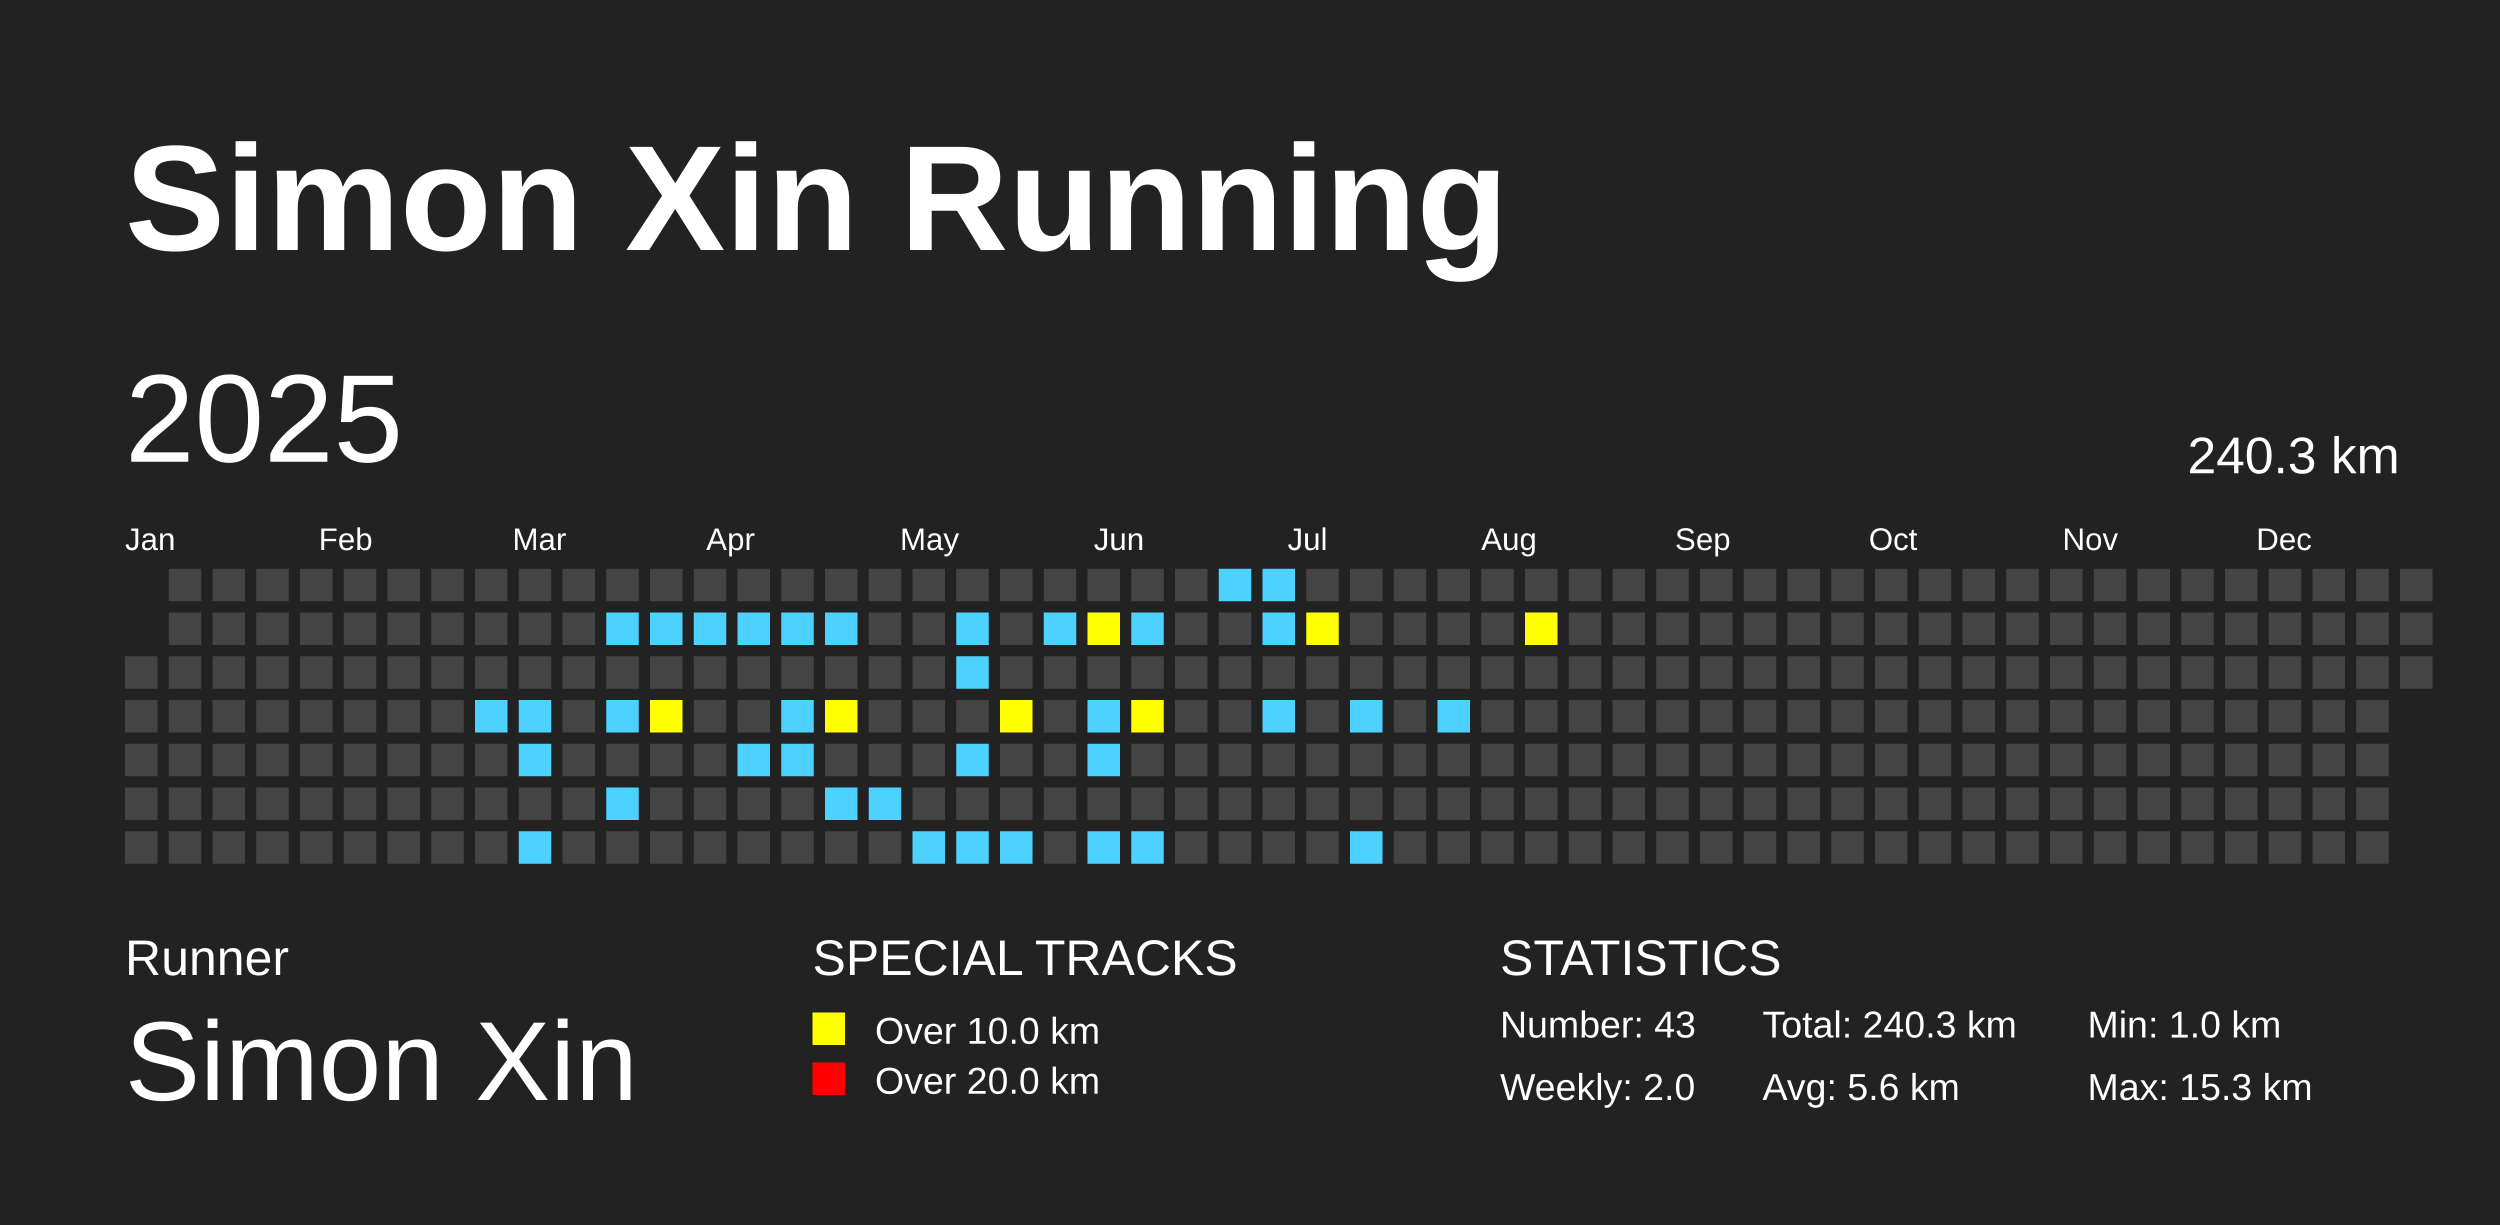
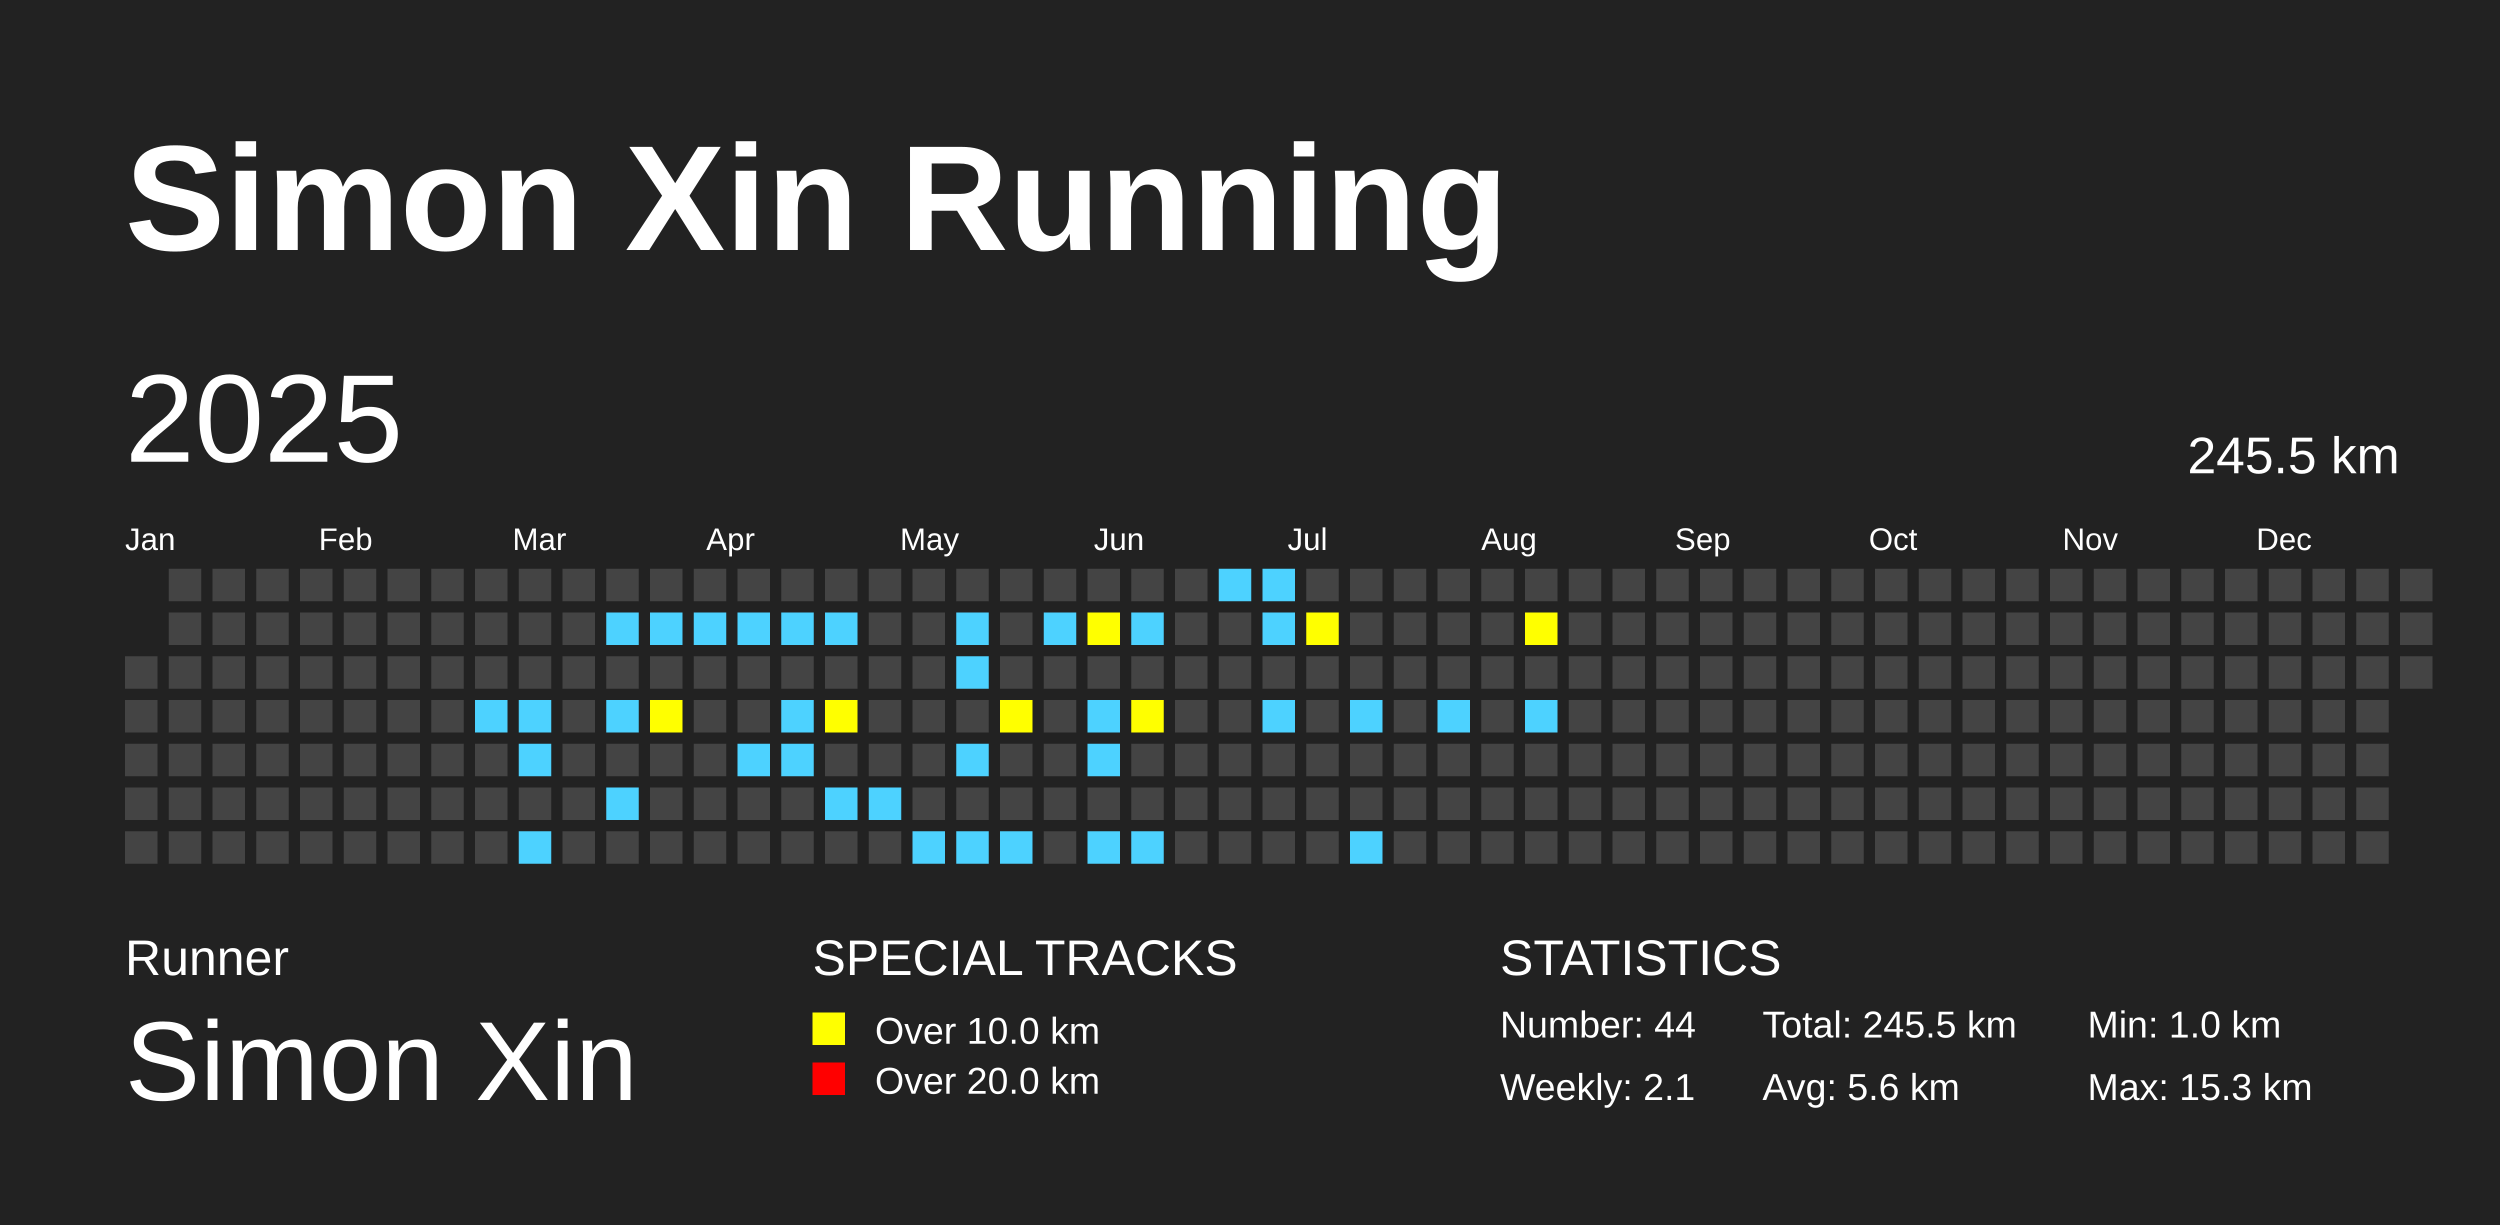
<svg xmlns="http://www.w3.org/2000/svg" baseProfile="full" height="98mm" version="1.1" viewBox="0,0,200,98" width="200mm">
  <defs />
  <rect fill="#222222" height="98" width="200" x="0" y="0" />
  <text fill="#FFFFFF" style="font-size:12px; font-family:Arial; font-weight:bold;" x="10" y="20">Simon Xin Running</text>
  <text fill="#FFFFFF" style="font-size:4px; font-family:Arial" x="10" y="78">Runner</text>
  <text fill="#FFFFFF" style="font-size:9px; font-family:Arial" x="10" y="88">Simon Xin</text>
  <text fill="#FFFFFF" style="font-size:4px; font-family:Arial" x="65" y="78">SPECIAL TRACKS</text>
  <rect fill="yellow" height="2.6" width="2.6" x="65" y="81" />
  <text fill="#FFFFFF" style="font-size:3px; font-family:Arial" x="70" y="83.5">Over 10.0 km</text>
  <rect fill="red" height="2.6" width="2.6" x="65" y="85" />
  <text fill="#FFFFFF" style="font-size:3px; font-family:Arial" x="70" y="87.5">Over 20.0 km</text>
  <text fill="#FFFFFF" style="font-size:4px; font-family:Arial" x="120" y="78">STATISTICS</text>
-   <text fill="#FFFFFF" style="font-size:3px; font-family:Arial" x="120" y="83">Number: 43</text>
-   <text fill="#FFFFFF" style="font-size:3px; font-family:Arial" x="120" y="88">Weekly: 2.0</text>
-   <text fill="#FFFFFF" style="font-size:3px; font-family:Arial" x="141" y="83">Total: 240.3 km</text>
+   <text fill="#FFFFFF" style="font-size:3px; font-family:Arial" x="120" y="83">Number: 44</text>
+   <text fill="#FFFFFF" style="font-size:3px; font-family:Arial" x="120" y="88">Weekly: 2.1</text>
+   <text fill="#FFFFFF" style="font-size:3px; font-family:Arial" x="141" y="83">Total: 245.5 km</text>
  <text fill="#FFFFFF" style="font-size:3px; font-family:Arial" x="141" y="88">Avg: 5.6 km</text>
  <text fill="#FFFFFF" style="font-size:3px; font-family:Arial" x="167" y="83">Min: 1.0 km</text>
  <text fill="#FFFFFF" style="font-size:3px; font-family:Arial" x="167" y="88">Max: 15.3 km</text>
  <text dominant-baseline="hanging" fill="#FFFFFF" style="font-size:10.0px; font-family:Arial;" x="10" y="30">2025</text>
-   <text dominant-baseline="hanging" fill="#FFFFFF" style="font-size:4.125px; font-family:Arial;" x="175" y="35">240.3 km</text>
+   <text dominant-baseline="hanging" fill="#FFFFFF" style="font-size:4.125px; font-family:Arial;" x="175" y="35">245.5 km</text>
  <text fill="#FFFFFF" style="font-size:2.5px; font-family:Arial" x="10.0" y="44">Jan</text>
  <text fill="#FFFFFF" style="font-size:2.5px; font-family:Arial" x="25.5" y="44">Feb</text>
  <text fill="#FFFFFF" style="font-size:2.5px; font-family:Arial" x="41.0" y="44">Mar</text>
  <text fill="#FFFFFF" style="font-size:2.5px; font-family:Arial" x="56.5" y="44">Apr</text>
  <text fill="#FFFFFF" style="font-size:2.5px; font-family:Arial" x="72.0" y="44">May</text>
  <text fill="#FFFFFF" style="font-size:2.5px; font-family:Arial" x="87.5" y="44">Jun</text>
  <text fill="#FFFFFF" style="font-size:2.5px; font-family:Arial" x="103.0" y="44">Jul</text>
  <text fill="#FFFFFF" style="font-size:2.5px; font-family:Arial" x="118.5" y="44">Aug</text>
  <text fill="#FFFFFF" style="font-size:2.5px; font-family:Arial" x="134.0" y="44">Sep</text>
  <text fill="#FFFFFF" style="font-size:2.5px; font-family:Arial" x="149.5" y="44">Oct</text>
  <text fill="#FFFFFF" style="font-size:2.5px; font-family:Arial" x="165.0" y="44">Nov</text>
  <text fill="#FFFFFF" style="font-size:2.5px; font-family:Arial" x="180.5" y="44">Dec</text>
  <rect fill="#444444" height="2.6" width="2.6" x="10.0" y="52.5" />
  <rect fill="#444444" height="2.6" width="2.6" x="10.0" y="56.0" />
  <rect fill="#444444" height="2.6" width="2.6" x="10.0" y="59.5" />
  <rect fill="#444444" height="2.6" width="2.6" x="10.0" y="63.0" />
  <rect fill="#444444" height="2.6" width="2.6" x="10.0" y="66.5" />
  <rect fill="#444444" height="2.6" width="2.6" x="13.5" y="45.5" />
  <rect fill="#444444" height="2.6" width="2.6" x="13.5" y="49.0" />
  <rect fill="#444444" height="2.6" width="2.6" x="13.5" y="52.5" />
  <rect fill="#444444" height="2.6" width="2.6" x="13.5" y="56.0" />
  <rect fill="#444444" height="2.6" width="2.6" x="13.5" y="59.5" />
  <rect fill="#444444" height="2.6" width="2.6" x="13.5" y="63.0" />
  <rect fill="#444444" height="2.6" width="2.6" x="13.5" y="66.5" />
  <rect fill="#444444" height="2.6" width="2.6" x="17.0" y="45.5" />
  <rect fill="#444444" height="2.6" width="2.6" x="17.0" y="49.0" />
  <rect fill="#444444" height="2.6" width="2.6" x="17.0" y="52.5" />
  <rect fill="#444444" height="2.6" width="2.6" x="17.0" y="56.0" />
  <rect fill="#444444" height="2.6" width="2.6" x="17.0" y="59.5" />
  <rect fill="#444444" height="2.6" width="2.6" x="17.0" y="63.0" />
  <rect fill="#444444" height="2.6" width="2.6" x="17.0" y="66.5" />
  <rect fill="#444444" height="2.6" width="2.6" x="20.5" y="45.5" />
  <rect fill="#444444" height="2.6" width="2.6" x="20.5" y="49.0" />
  <rect fill="#444444" height="2.6" width="2.6" x="20.5" y="52.5" />
  <rect fill="#444444" height="2.6" width="2.6" x="20.5" y="56.0" />
  <rect fill="#444444" height="2.6" width="2.6" x="20.5" y="59.5" />
  <rect fill="#444444" height="2.6" width="2.6" x="20.5" y="63.0" />
  <rect fill="#444444" height="2.6" width="2.6" x="20.5" y="66.5" />
  <rect fill="#444444" height="2.6" width="2.6" x="24.0" y="45.5" />
  <rect fill="#444444" height="2.6" width="2.6" x="24.0" y="49.0" />
  <rect fill="#444444" height="2.6" width="2.6" x="24.0" y="52.5" />
  <rect fill="#444444" height="2.6" width="2.6" x="24.0" y="56.0" />
  <rect fill="#444444" height="2.6" width="2.6" x="24.0" y="59.5" />
  <rect fill="#444444" height="2.6" width="2.6" x="24.0" y="63.0" />
  <rect fill="#444444" height="2.6" width="2.6" x="24.0" y="66.5" />
  <rect fill="#444444" height="2.6" width="2.6" x="27.5" y="45.5" />
  <rect fill="#444444" height="2.6" width="2.6" x="27.5" y="49.0" />
  <rect fill="#444444" height="2.6" width="2.6" x="27.5" y="52.5" />
  <rect fill="#444444" height="2.6" width="2.6" x="27.5" y="56.0" />
  <rect fill="#444444" height="2.6" width="2.6" x="27.5" y="59.5" />
  <rect fill="#444444" height="2.6" width="2.6" x="27.5" y="63.0" />
  <rect fill="#444444" height="2.6" width="2.6" x="27.5" y="66.5" />
  <rect fill="#444444" height="2.6" width="2.6" x="31.0" y="45.5" />
  <rect fill="#444444" height="2.6" width="2.6" x="31.0" y="49.0" />
  <rect fill="#444444" height="2.6" width="2.6" x="31.0" y="52.5" />
  <rect fill="#444444" height="2.6" width="2.6" x="31.0" y="56.0" />
  <rect fill="#444444" height="2.6" width="2.6" x="31.0" y="59.5" />
  <rect fill="#444444" height="2.6" width="2.6" x="31.0" y="63.0" />
  <rect fill="#444444" height="2.6" width="2.6" x="31.0" y="66.5" />
  <rect fill="#444444" height="2.6" width="2.6" x="34.5" y="45.5" />
  <rect fill="#444444" height="2.6" width="2.6" x="34.5" y="49.0" />
  <rect fill="#444444" height="2.6" width="2.6" x="34.5" y="52.5" />
  <rect fill="#444444" height="2.6" width="2.6" x="34.5" y="56.0" />
  <rect fill="#444444" height="2.6" width="2.6" x="34.5" y="59.5" />
  <rect fill="#444444" height="2.6" width="2.6" x="34.5" y="63.0" />
  <rect fill="#444444" height="2.6" width="2.6" x="34.5" y="66.5" />
  <rect fill="#444444" height="2.6" width="2.6" x="38.0" y="45.5" />
  <rect fill="#444444" height="2.6" width="2.6" x="38.0" y="49.0" />
  <rect fill="#444444" height="2.6" width="2.6" x="38.0" y="52.5" />
  <rect fill="#4DD2FF" height="2.6" width="2.6" x="38.0" y="56.0" />
  <rect fill="#444444" height="2.6" width="2.6" x="38.0" y="59.5" />
  <rect fill="#444444" height="2.6" width="2.6" x="38.0" y="63.0" />
  <rect fill="#444444" height="2.6" width="2.6" x="38.0" y="66.5" />
  <rect fill="#444444" height="2.6" width="2.6" x="41.5" y="45.5" />
  <rect fill="#444444" height="2.6" width="2.6" x="41.5" y="49.0" />
  <rect fill="#444444" height="2.6" width="2.6" x="41.5" y="52.5" />
  <rect fill="#4DD2FF" height="2.6" width="2.6" x="41.5" y="56.0" />
  <rect fill="#4DD2FF" height="2.6" width="2.6" x="41.5" y="59.5" />
  <rect fill="#444444" height="2.6" width="2.6" x="41.5" y="63.0" />
  <rect fill="#4DD2FF" height="2.6" width="2.6" x="41.5" y="66.5" />
  <rect fill="#444444" height="2.6" width="2.6" x="45.0" y="45.5" />
  <rect fill="#444444" height="2.6" width="2.6" x="45.0" y="49.0" />
  <rect fill="#444444" height="2.6" width="2.6" x="45.0" y="52.5" />
  <rect fill="#444444" height="2.6" width="2.6" x="45.0" y="56.0" />
  <rect fill="#444444" height="2.6" width="2.6" x="45.0" y="59.5" />
  <rect fill="#444444" height="2.6" width="2.6" x="45.0" y="63.0" />
  <rect fill="#444444" height="2.6" width="2.6" x="45.0" y="66.5" />
  <rect fill="#444444" height="2.6" width="2.6" x="48.5" y="45.5" />
  <rect fill="#4DD2FF" height="2.6" width="2.6" x="48.5" y="49.0" />
  <rect fill="#444444" height="2.6" width="2.6" x="48.5" y="52.5" />
  <rect fill="#4DD2FF" height="2.6" width="2.6" x="48.5" y="56.0" />
  <rect fill="#444444" height="2.6" width="2.6" x="48.5" y="59.5" />
  <rect fill="#4DD2FF" height="2.6" width="2.6" x="48.5" y="63.0" />
  <rect fill="#444444" height="2.6" width="2.6" x="48.5" y="66.5" />
  <rect fill="#444444" height="2.6" width="2.6" x="52.0" y="45.5" />
  <rect fill="#4DD2FF" height="2.6" width="2.6" x="52.0" y="49.0" />
  <rect fill="#444444" height="2.6" width="2.6" x="52.0" y="52.5" />
  <rect fill="yellow" height="2.6" width="2.6" x="52.0" y="56.0" />
  <rect fill="#444444" height="2.6" width="2.6" x="52.0" y="59.5" />
  <rect fill="#444444" height="2.6" width="2.6" x="52.0" y="63.0" />
  <rect fill="#444444" height="2.6" width="2.6" x="52.0" y="66.5" />
  <rect fill="#444444" height="2.6" width="2.6" x="55.5" y="45.5" />
  <rect fill="#4DD2FF" height="2.6" width="2.6" x="55.5" y="49.0" />
  <rect fill="#444444" height="2.6" width="2.6" x="55.5" y="52.5" />
  <rect fill="#444444" height="2.6" width="2.6" x="55.5" y="56.0" />
  <rect fill="#444444" height="2.6" width="2.6" x="55.5" y="59.5" />
  <rect fill="#444444" height="2.6" width="2.6" x="55.5" y="63.0" />
  <rect fill="#444444" height="2.6" width="2.6" x="55.5" y="66.5" />
  <rect fill="#444444" height="2.6" width="2.6" x="59.0" y="45.5" />
  <rect fill="#4DD2FF" height="2.6" width="2.6" x="59.0" y="49.0" />
  <rect fill="#444444" height="2.6" width="2.6" x="59.0" y="52.5" />
  <rect fill="#444444" height="2.6" width="2.6" x="59.0" y="56.0" />
  <rect fill="#4DD2FF" height="2.6" width="2.6" x="59.0" y="59.5" />
  <rect fill="#444444" height="2.6" width="2.6" x="59.0" y="63.0" />
  <rect fill="#444444" height="2.6" width="2.6" x="59.0" y="66.5" />
  <rect fill="#444444" height="2.6" width="2.6" x="62.5" y="45.5" />
  <rect fill="#4DD2FF" height="2.6" width="2.6" x="62.5" y="49.0" />
  <rect fill="#444444" height="2.6" width="2.6" x="62.5" y="52.5" />
  <rect fill="#4DD2FF" height="2.6" width="2.6" x="62.5" y="56.0" />
  <rect fill="#4DD2FF" height="2.6" width="2.6" x="62.5" y="59.5" />
  <rect fill="#444444" height="2.6" width="2.6" x="62.5" y="63.0" />
  <rect fill="#444444" height="2.6" width="2.6" x="62.5" y="66.5" />
  <rect fill="#444444" height="2.6" width="2.6" x="66.0" y="45.5" />
  <rect fill="#4DD2FF" height="2.6" width="2.6" x="66.0" y="49.0" />
  <rect fill="#444444" height="2.6" width="2.6" x="66.0" y="52.5" />
  <rect fill="yellow" height="2.6" width="2.6" x="66.0" y="56.0" />
  <rect fill="#444444" height="2.6" width="2.6" x="66.0" y="59.5" />
  <rect fill="#4DD2FF" height="2.6" width="2.6" x="66.0" y="63.0" />
  <rect fill="#444444" height="2.6" width="2.6" x="66.0" y="66.5" />
  <rect fill="#444444" height="2.6" width="2.6" x="69.5" y="45.5" />
  <rect fill="#444444" height="2.6" width="2.6" x="69.5" y="49.0" />
  <rect fill="#444444" height="2.6" width="2.6" x="69.5" y="52.5" />
  <rect fill="#444444" height="2.6" width="2.6" x="69.5" y="56.0" />
  <rect fill="#444444" height="2.6" width="2.6" x="69.5" y="59.5" />
  <rect fill="#4DD2FF" height="2.6" width="2.6" x="69.5" y="63.0" />
  <rect fill="#444444" height="2.6" width="2.6" x="69.5" y="66.5" />
  <rect fill="#444444" height="2.6" width="2.6" x="73.0" y="45.5" />
  <rect fill="#444444" height="2.6" width="2.6" x="73.0" y="49.0" />
  <rect fill="#444444" height="2.6" width="2.6" x="73.0" y="52.5" />
  <rect fill="#444444" height="2.6" width="2.6" x="73.0" y="56.0" />
  <rect fill="#444444" height="2.6" width="2.6" x="73.0" y="59.5" />
  <rect fill="#444444" height="2.6" width="2.6" x="73.0" y="63.0" />
  <rect fill="#4DD2FF" height="2.6" width="2.6" x="73.0" y="66.5" />
  <rect fill="#444444" height="2.6" width="2.6" x="76.5" y="45.5" />
  <rect fill="#4DD2FF" height="2.6" width="2.6" x="76.5" y="49.0" />
  <rect fill="#4DD2FF" height="2.6" width="2.6" x="76.5" y="52.5" />
  <rect fill="#444444" height="2.6" width="2.6" x="76.5" y="56.0" />
  <rect fill="#4DD2FF" height="2.6" width="2.6" x="76.5" y="59.5" />
  <rect fill="#444444" height="2.6" width="2.6" x="76.5" y="63.0" />
  <rect fill="#4DD2FF" height="2.6" width="2.6" x="76.5" y="66.5" />
  <rect fill="#444444" height="2.6" width="2.6" x="80.0" y="45.5" />
  <rect fill="#444444" height="2.6" width="2.6" x="80.0" y="49.0" />
  <rect fill="#444444" height="2.6" width="2.6" x="80.0" y="52.5" />
  <rect fill="yellow" height="2.6" width="2.6" x="80.0" y="56.0" />
  <rect fill="#444444" height="2.6" width="2.6" x="80.0" y="59.5" />
  <rect fill="#444444" height="2.6" width="2.6" x="80.0" y="63.0" />
  <rect fill="#4DD2FF" height="2.6" width="2.6" x="80.0" y="66.5" />
  <rect fill="#444444" height="2.6" width="2.6" x="83.5" y="45.5" />
  <rect fill="#4DD2FF" height="2.6" width="2.6" x="83.5" y="49.0" />
  <rect fill="#444444" height="2.6" width="2.6" x="83.5" y="52.5" />
  <rect fill="#444444" height="2.6" width="2.6" x="83.5" y="56.0" />
  <rect fill="#444444" height="2.6" width="2.6" x="83.5" y="59.5" />
  <rect fill="#444444" height="2.6" width="2.6" x="83.5" y="63.0" />
  <rect fill="#444444" height="2.6" width="2.6" x="83.5" y="66.5" />
  <rect fill="#444444" height="2.6" width="2.6" x="87.0" y="45.5" />
  <rect fill="yellow" height="2.6" width="2.6" x="87.0" y="49.0" />
  <rect fill="#444444" height="2.6" width="2.6" x="87.0" y="52.5" />
  <rect fill="#4DD2FF" height="2.6" width="2.6" x="87.0" y="56.0" />
  <rect fill="#4DD2FF" height="2.6" width="2.6" x="87.0" y="59.5" />
  <rect fill="#444444" height="2.6" width="2.6" x="87.0" y="63.0" />
  <rect fill="#4DD2FF" height="2.6" width="2.6" x="87.0" y="66.5" />
  <rect fill="#444444" height="2.6" width="2.6" x="90.5" y="45.5" />
  <rect fill="#4DD2FF" height="2.6" width="2.6" x="90.5" y="49.0" />
  <rect fill="#444444" height="2.6" width="2.6" x="90.5" y="52.5" />
  <rect fill="yellow" height="2.6" width="2.6" x="90.5" y="56.0" />
  <rect fill="#444444" height="2.6" width="2.6" x="90.5" y="59.5" />
  <rect fill="#444444" height="2.6" width="2.6" x="90.5" y="63.0" />
  <rect fill="#4DD2FF" height="2.6" width="2.6" x="90.5" y="66.5" />
  <rect fill="#444444" height="2.6" width="2.6" x="94.0" y="45.5" />
  <rect fill="#444444" height="2.6" width="2.6" x="94.0" y="49.0" />
  <rect fill="#444444" height="2.6" width="2.6" x="94.0" y="52.5" />
  <rect fill="#444444" height="2.6" width="2.6" x="94.0" y="56.0" />
  <rect fill="#444444" height="2.6" width="2.6" x="94.0" y="59.5" />
  <rect fill="#444444" height="2.6" width="2.6" x="94.0" y="63.0" />
  <rect fill="#444444" height="2.6" width="2.6" x="94.0" y="66.5" />
  <rect fill="#4DD2FF" height="2.6" width="2.6" x="97.5" y="45.5" />
  <rect fill="#444444" height="2.6" width="2.6" x="97.5" y="49.0" />
  <rect fill="#444444" height="2.6" width="2.6" x="97.5" y="52.5" />
  <rect fill="#444444" height="2.6" width="2.6" x="97.5" y="56.0" />
  <rect fill="#444444" height="2.6" width="2.6" x="97.5" y="59.5" />
  <rect fill="#444444" height="2.6" width="2.6" x="97.5" y="63.0" />
  <rect fill="#444444" height="2.6" width="2.6" x="97.5" y="66.5" />
  <rect fill="#4DD2FF" height="2.6" width="2.6" x="101.0" y="45.5" />
  <rect fill="#4DD2FF" height="2.6" width="2.6" x="101.0" y="49.0" />
  <rect fill="#444444" height="2.6" width="2.6" x="101.0" y="52.5" />
  <rect fill="#4DD2FF" height="2.6" width="2.6" x="101.0" y="56.0" />
  <rect fill="#444444" height="2.6" width="2.6" x="101.0" y="59.5" />
  <rect fill="#444444" height="2.6" width="2.6" x="101.0" y="63.0" />
  <rect fill="#444444" height="2.6" width="2.6" x="101.0" y="66.5" />
  <rect fill="#444444" height="2.6" width="2.6" x="104.5" y="45.5" />
  <rect fill="yellow" height="2.6" width="2.6" x="104.5" y="49.0" />
  <rect fill="#444444" height="2.6" width="2.6" x="104.5" y="52.5" />
  <rect fill="#444444" height="2.6" width="2.6" x="104.5" y="56.0" />
  <rect fill="#444444" height="2.6" width="2.6" x="104.5" y="59.5" />
  <rect fill="#444444" height="2.6" width="2.6" x="104.5" y="63.0" />
  <rect fill="#444444" height="2.6" width="2.6" x="104.5" y="66.5" />
  <rect fill="#444444" height="2.6" width="2.6" x="108.0" y="45.5" />
  <rect fill="#444444" height="2.6" width="2.6" x="108.0" y="49.0" />
  <rect fill="#444444" height="2.6" width="2.6" x="108.0" y="52.5" />
  <rect fill="#4DD2FF" height="2.6" width="2.6" x="108.0" y="56.0" />
  <rect fill="#444444" height="2.6" width="2.6" x="108.0" y="59.5" />
  <rect fill="#444444" height="2.6" width="2.6" x="108.0" y="63.0" />
  <rect fill="#4DD2FF" height="2.6" width="2.6" x="108.0" y="66.5" />
  <rect fill="#444444" height="2.6" width="2.6" x="111.5" y="45.5" />
  <rect fill="#444444" height="2.6" width="2.6" x="111.5" y="49.0" />
  <rect fill="#444444" height="2.6" width="2.6" x="111.5" y="52.5" />
  <rect fill="#444444" height="2.6" width="2.6" x="111.5" y="56.0" />
  <rect fill="#444444" height="2.6" width="2.6" x="111.5" y="59.5" />
  <rect fill="#444444" height="2.6" width="2.6" x="111.5" y="63.0" />
  <rect fill="#444444" height="2.6" width="2.6" x="111.5" y="66.5" />
  <rect fill="#444444" height="2.6" width="2.6" x="115.0" y="45.5" />
  <rect fill="#444444" height="2.6" width="2.6" x="115.0" y="49.0" />
  <rect fill="#444444" height="2.6" width="2.6" x="115.0" y="52.5" />
  <rect fill="#4DD2FF" height="2.6" width="2.6" x="115.0" y="56.0" />
  <rect fill="#444444" height="2.6" width="2.6" x="115.0" y="59.5" />
  <rect fill="#444444" height="2.6" width="2.6" x="115.0" y="63.0" />
  <rect fill="#444444" height="2.6" width="2.6" x="115.0" y="66.5" />
  <rect fill="#444444" height="2.6" width="2.6" x="118.5" y="45.5" />
  <rect fill="#444444" height="2.6" width="2.6" x="118.5" y="49.0" />
  <rect fill="#444444" height="2.6" width="2.6" x="118.5" y="52.5" />
  <rect fill="#444444" height="2.6" width="2.6" x="118.5" y="56.0" />
  <rect fill="#444444" height="2.6" width="2.6" x="118.5" y="59.5" />
  <rect fill="#444444" height="2.6" width="2.6" x="118.5" y="63.0" />
  <rect fill="#444444" height="2.6" width="2.6" x="118.5" y="66.5" />
  <rect fill="#444444" height="2.6" width="2.6" x="122.0" y="45.5" />
  <rect fill="yellow" height="2.6" width="2.6" x="122.0" y="49.0" />
  <rect fill="#444444" height="2.6" width="2.6" x="122.0" y="52.5" />
-   <rect fill="#444444" height="2.6" width="2.6" x="122.0" y="56.0" />
+   <rect fill="#4DD2FF" height="2.6" width="2.6" x="122.0" y="56.0" />
  <rect fill="#444444" height="2.6" width="2.6" x="122.0" y="59.5" />
  <rect fill="#444444" height="2.6" width="2.6" x="122.0" y="63.0" />
  <rect fill="#444444" height="2.6" width="2.6" x="122.0" y="66.5" />
  <rect fill="#444444" height="2.6" width="2.6" x="125.5" y="45.5" />
  <rect fill="#444444" height="2.6" width="2.6" x="125.5" y="49.0" />
  <rect fill="#444444" height="2.6" width="2.6" x="125.5" y="52.5" />
  <rect fill="#444444" height="2.6" width="2.6" x="125.5" y="56.0" />
  <rect fill="#444444" height="2.6" width="2.6" x="125.5" y="59.5" />
  <rect fill="#444444" height="2.6" width="2.6" x="125.5" y="63.0" />
  <rect fill="#444444" height="2.6" width="2.6" x="125.5" y="66.5" />
  <rect fill="#444444" height="2.6" width="2.6" x="129.0" y="45.5" />
  <rect fill="#444444" height="2.6" width="2.6" x="129.0" y="49.0" />
  <rect fill="#444444" height="2.6" width="2.6" x="129.0" y="52.5" />
  <rect fill="#444444" height="2.6" width="2.6" x="129.0" y="56.0" />
  <rect fill="#444444" height="2.6" width="2.6" x="129.0" y="59.5" />
  <rect fill="#444444" height="2.6" width="2.6" x="129.0" y="63.0" />
  <rect fill="#444444" height="2.6" width="2.6" x="129.0" y="66.5" />
  <rect fill="#444444" height="2.6" width="2.6" x="132.5" y="45.5" />
  <rect fill="#444444" height="2.6" width="2.6" x="132.5" y="49.0" />
  <rect fill="#444444" height="2.6" width="2.6" x="132.5" y="52.5" />
  <rect fill="#444444" height="2.6" width="2.6" x="132.5" y="56.0" />
  <rect fill="#444444" height="2.6" width="2.6" x="132.5" y="59.5" />
  <rect fill="#444444" height="2.6" width="2.6" x="132.5" y="63.0" />
  <rect fill="#444444" height="2.6" width="2.6" x="132.5" y="66.5" />
  <rect fill="#444444" height="2.6" width="2.6" x="136.0" y="45.5" />
  <rect fill="#444444" height="2.6" width="2.6" x="136.0" y="49.0" />
  <rect fill="#444444" height="2.6" width="2.6" x="136.0" y="52.5" />
  <rect fill="#444444" height="2.6" width="2.6" x="136.0" y="56.0" />
  <rect fill="#444444" height="2.6" width="2.6" x="136.0" y="59.5" />
  <rect fill="#444444" height="2.6" width="2.6" x="136.0" y="63.0" />
  <rect fill="#444444" height="2.6" width="2.6" x="136.0" y="66.5" />
  <rect fill="#444444" height="2.6" width="2.6" x="139.5" y="45.5" />
  <rect fill="#444444" height="2.6" width="2.6" x="139.5" y="49.0" />
  <rect fill="#444444" height="2.6" width="2.6" x="139.5" y="52.5" />
  <rect fill="#444444" height="2.6" width="2.6" x="139.5" y="56.0" />
  <rect fill="#444444" height="2.6" width="2.6" x="139.5" y="59.5" />
  <rect fill="#444444" height="2.6" width="2.6" x="139.5" y="63.0" />
  <rect fill="#444444" height="2.6" width="2.6" x="139.5" y="66.5" />
  <rect fill="#444444" height="2.6" width="2.6" x="143.0" y="45.5" />
  <rect fill="#444444" height="2.6" width="2.6" x="143.0" y="49.0" />
  <rect fill="#444444" height="2.6" width="2.6" x="143.0" y="52.5" />
  <rect fill="#444444" height="2.6" width="2.6" x="143.0" y="56.0" />
  <rect fill="#444444" height="2.6" width="2.6" x="143.0" y="59.5" />
  <rect fill="#444444" height="2.6" width="2.6" x="143.0" y="63.0" />
  <rect fill="#444444" height="2.6" width="2.6" x="143.0" y="66.5" />
  <rect fill="#444444" height="2.6" width="2.6" x="146.5" y="45.5" />
  <rect fill="#444444" height="2.6" width="2.6" x="146.5" y="49.0" />
  <rect fill="#444444" height="2.6" width="2.6" x="146.5" y="52.5" />
  <rect fill="#444444" height="2.6" width="2.6" x="146.5" y="56.0" />
  <rect fill="#444444" height="2.6" width="2.6" x="146.5" y="59.5" />
  <rect fill="#444444" height="2.6" width="2.6" x="146.5" y="63.0" />
  <rect fill="#444444" height="2.6" width="2.6" x="146.5" y="66.5" />
  <rect fill="#444444" height="2.6" width="2.6" x="150.0" y="45.5" />
  <rect fill="#444444" height="2.6" width="2.6" x="150.0" y="49.0" />
  <rect fill="#444444" height="2.6" width="2.6" x="150.0" y="52.5" />
  <rect fill="#444444" height="2.6" width="2.6" x="150.0" y="56.0" />
  <rect fill="#444444" height="2.6" width="2.6" x="150.0" y="59.5" />
  <rect fill="#444444" height="2.6" width="2.6" x="150.0" y="63.0" />
  <rect fill="#444444" height="2.6" width="2.6" x="150.0" y="66.5" />
  <rect fill="#444444" height="2.6" width="2.6" x="153.5" y="45.5" />
  <rect fill="#444444" height="2.6" width="2.6" x="153.5" y="49.0" />
  <rect fill="#444444" height="2.6" width="2.6" x="153.5" y="52.5" />
  <rect fill="#444444" height="2.6" width="2.6" x="153.5" y="56.0" />
  <rect fill="#444444" height="2.6" width="2.6" x="153.5" y="59.5" />
  <rect fill="#444444" height="2.6" width="2.6" x="153.5" y="63.0" />
  <rect fill="#444444" height="2.6" width="2.6" x="153.5" y="66.5" />
  <rect fill="#444444" height="2.6" width="2.6" x="157.0" y="45.5" />
  <rect fill="#444444" height="2.6" width="2.6" x="157.0" y="49.0" />
  <rect fill="#444444" height="2.6" width="2.6" x="157.0" y="52.5" />
  <rect fill="#444444" height="2.6" width="2.6" x="157.0" y="56.0" />
  <rect fill="#444444" height="2.6" width="2.6" x="157.0" y="59.5" />
  <rect fill="#444444" height="2.6" width="2.6" x="157.0" y="63.0" />
  <rect fill="#444444" height="2.6" width="2.6" x="157.0" y="66.5" />
  <rect fill="#444444" height="2.6" width="2.6" x="160.5" y="45.5" />
  <rect fill="#444444" height="2.6" width="2.6" x="160.5" y="49.0" />
  <rect fill="#444444" height="2.6" width="2.6" x="160.5" y="52.5" />
  <rect fill="#444444" height="2.6" width="2.6" x="160.5" y="56.0" />
  <rect fill="#444444" height="2.6" width="2.6" x="160.5" y="59.5" />
  <rect fill="#444444" height="2.6" width="2.6" x="160.5" y="63.0" />
  <rect fill="#444444" height="2.6" width="2.6" x="160.5" y="66.5" />
  <rect fill="#444444" height="2.6" width="2.6" x="164.0" y="45.5" />
  <rect fill="#444444" height="2.6" width="2.6" x="164.0" y="49.0" />
  <rect fill="#444444" height="2.6" width="2.6" x="164.0" y="52.5" />
  <rect fill="#444444" height="2.6" width="2.6" x="164.0" y="56.0" />
  <rect fill="#444444" height="2.6" width="2.6" x="164.0" y="59.5" />
  <rect fill="#444444" height="2.6" width="2.6" x="164.0" y="63.0" />
  <rect fill="#444444" height="2.6" width="2.6" x="164.0" y="66.5" />
  <rect fill="#444444" height="2.6" width="2.6" x="167.5" y="45.5" />
  <rect fill="#444444" height="2.6" width="2.6" x="167.5" y="49.0" />
  <rect fill="#444444" height="2.6" width="2.6" x="167.5" y="52.5" />
  <rect fill="#444444" height="2.6" width="2.6" x="167.5" y="56.0" />
  <rect fill="#444444" height="2.6" width="2.6" x="167.5" y="59.5" />
  <rect fill="#444444" height="2.6" width="2.6" x="167.5" y="63.0" />
  <rect fill="#444444" height="2.6" width="2.6" x="167.5" y="66.5" />
  <rect fill="#444444" height="2.6" width="2.6" x="171.0" y="45.5" />
  <rect fill="#444444" height="2.6" width="2.6" x="171.0" y="49.0" />
  <rect fill="#444444" height="2.6" width="2.6" x="171.0" y="52.5" />
  <rect fill="#444444" height="2.6" width="2.6" x="171.0" y="56.0" />
  <rect fill="#444444" height="2.6" width="2.6" x="171.0" y="59.5" />
  <rect fill="#444444" height="2.6" width="2.6" x="171.0" y="63.0" />
  <rect fill="#444444" height="2.6" width="2.6" x="171.0" y="66.5" />
  <rect fill="#444444" height="2.6" width="2.6" x="174.5" y="45.5" />
  <rect fill="#444444" height="2.6" width="2.6" x="174.5" y="49.0" />
  <rect fill="#444444" height="2.6" width="2.6" x="174.5" y="52.5" />
  <rect fill="#444444" height="2.6" width="2.6" x="174.5" y="56.0" />
  <rect fill="#444444" height="2.6" width="2.6" x="174.5" y="59.5" />
  <rect fill="#444444" height="2.6" width="2.6" x="174.5" y="63.0" />
  <rect fill="#444444" height="2.6" width="2.6" x="174.5" y="66.5" />
  <rect fill="#444444" height="2.6" width="2.6" x="178.0" y="45.5" />
  <rect fill="#444444" height="2.6" width="2.6" x="178.0" y="49.0" />
  <rect fill="#444444" height="2.6" width="2.6" x="178.0" y="52.5" />
  <rect fill="#444444" height="2.6" width="2.6" x="178.0" y="56.0" />
  <rect fill="#444444" height="2.6" width="2.6" x="178.0" y="59.5" />
  <rect fill="#444444" height="2.6" width="2.6" x="178.0" y="63.0" />
  <rect fill="#444444" height="2.6" width="2.6" x="178.0" y="66.5" />
  <rect fill="#444444" height="2.6" width="2.6" x="181.5" y="45.5" />
  <rect fill="#444444" height="2.6" width="2.6" x="181.5" y="49.0" />
  <rect fill="#444444" height="2.6" width="2.6" x="181.5" y="52.5" />
  <rect fill="#444444" height="2.6" width="2.6" x="181.5" y="56.0" />
  <rect fill="#444444" height="2.6" width="2.6" x="181.5" y="59.5" />
  <rect fill="#444444" height="2.6" width="2.6" x="181.5" y="63.0" />
  <rect fill="#444444" height="2.6" width="2.6" x="181.5" y="66.5" />
  <rect fill="#444444" height="2.6" width="2.6" x="185.0" y="45.5" />
  <rect fill="#444444" height="2.6" width="2.6" x="185.0" y="49.0" />
  <rect fill="#444444" height="2.6" width="2.6" x="185.0" y="52.5" />
  <rect fill="#444444" height="2.6" width="2.6" x="185.0" y="56.0" />
  <rect fill="#444444" height="2.6" width="2.6" x="185.0" y="59.5" />
  <rect fill="#444444" height="2.6" width="2.6" x="185.0" y="63.0" />
  <rect fill="#444444" height="2.6" width="2.6" x="185.0" y="66.5" />
  <rect fill="#444444" height="2.6" width="2.6" x="188.5" y="45.5" />
  <rect fill="#444444" height="2.6" width="2.6" x="188.5" y="49.0" />
  <rect fill="#444444" height="2.6" width="2.6" x="188.5" y="52.5" />
  <rect fill="#444444" height="2.6" width="2.6" x="188.5" y="56.0" />
  <rect fill="#444444" height="2.6" width="2.6" x="188.5" y="59.5" />
  <rect fill="#444444" height="2.6" width="2.6" x="188.5" y="63.0" />
  <rect fill="#444444" height="2.6" width="2.6" x="188.5" y="66.5" />
  <rect fill="#444444" height="2.6" width="2.6" x="192.0" y="45.5" />
  <rect fill="#444444" height="2.6" width="2.6" x="192.0" y="49.0" />
  <rect fill="#444444" height="2.6" width="2.6" x="192.0" y="52.5" />
</svg>
